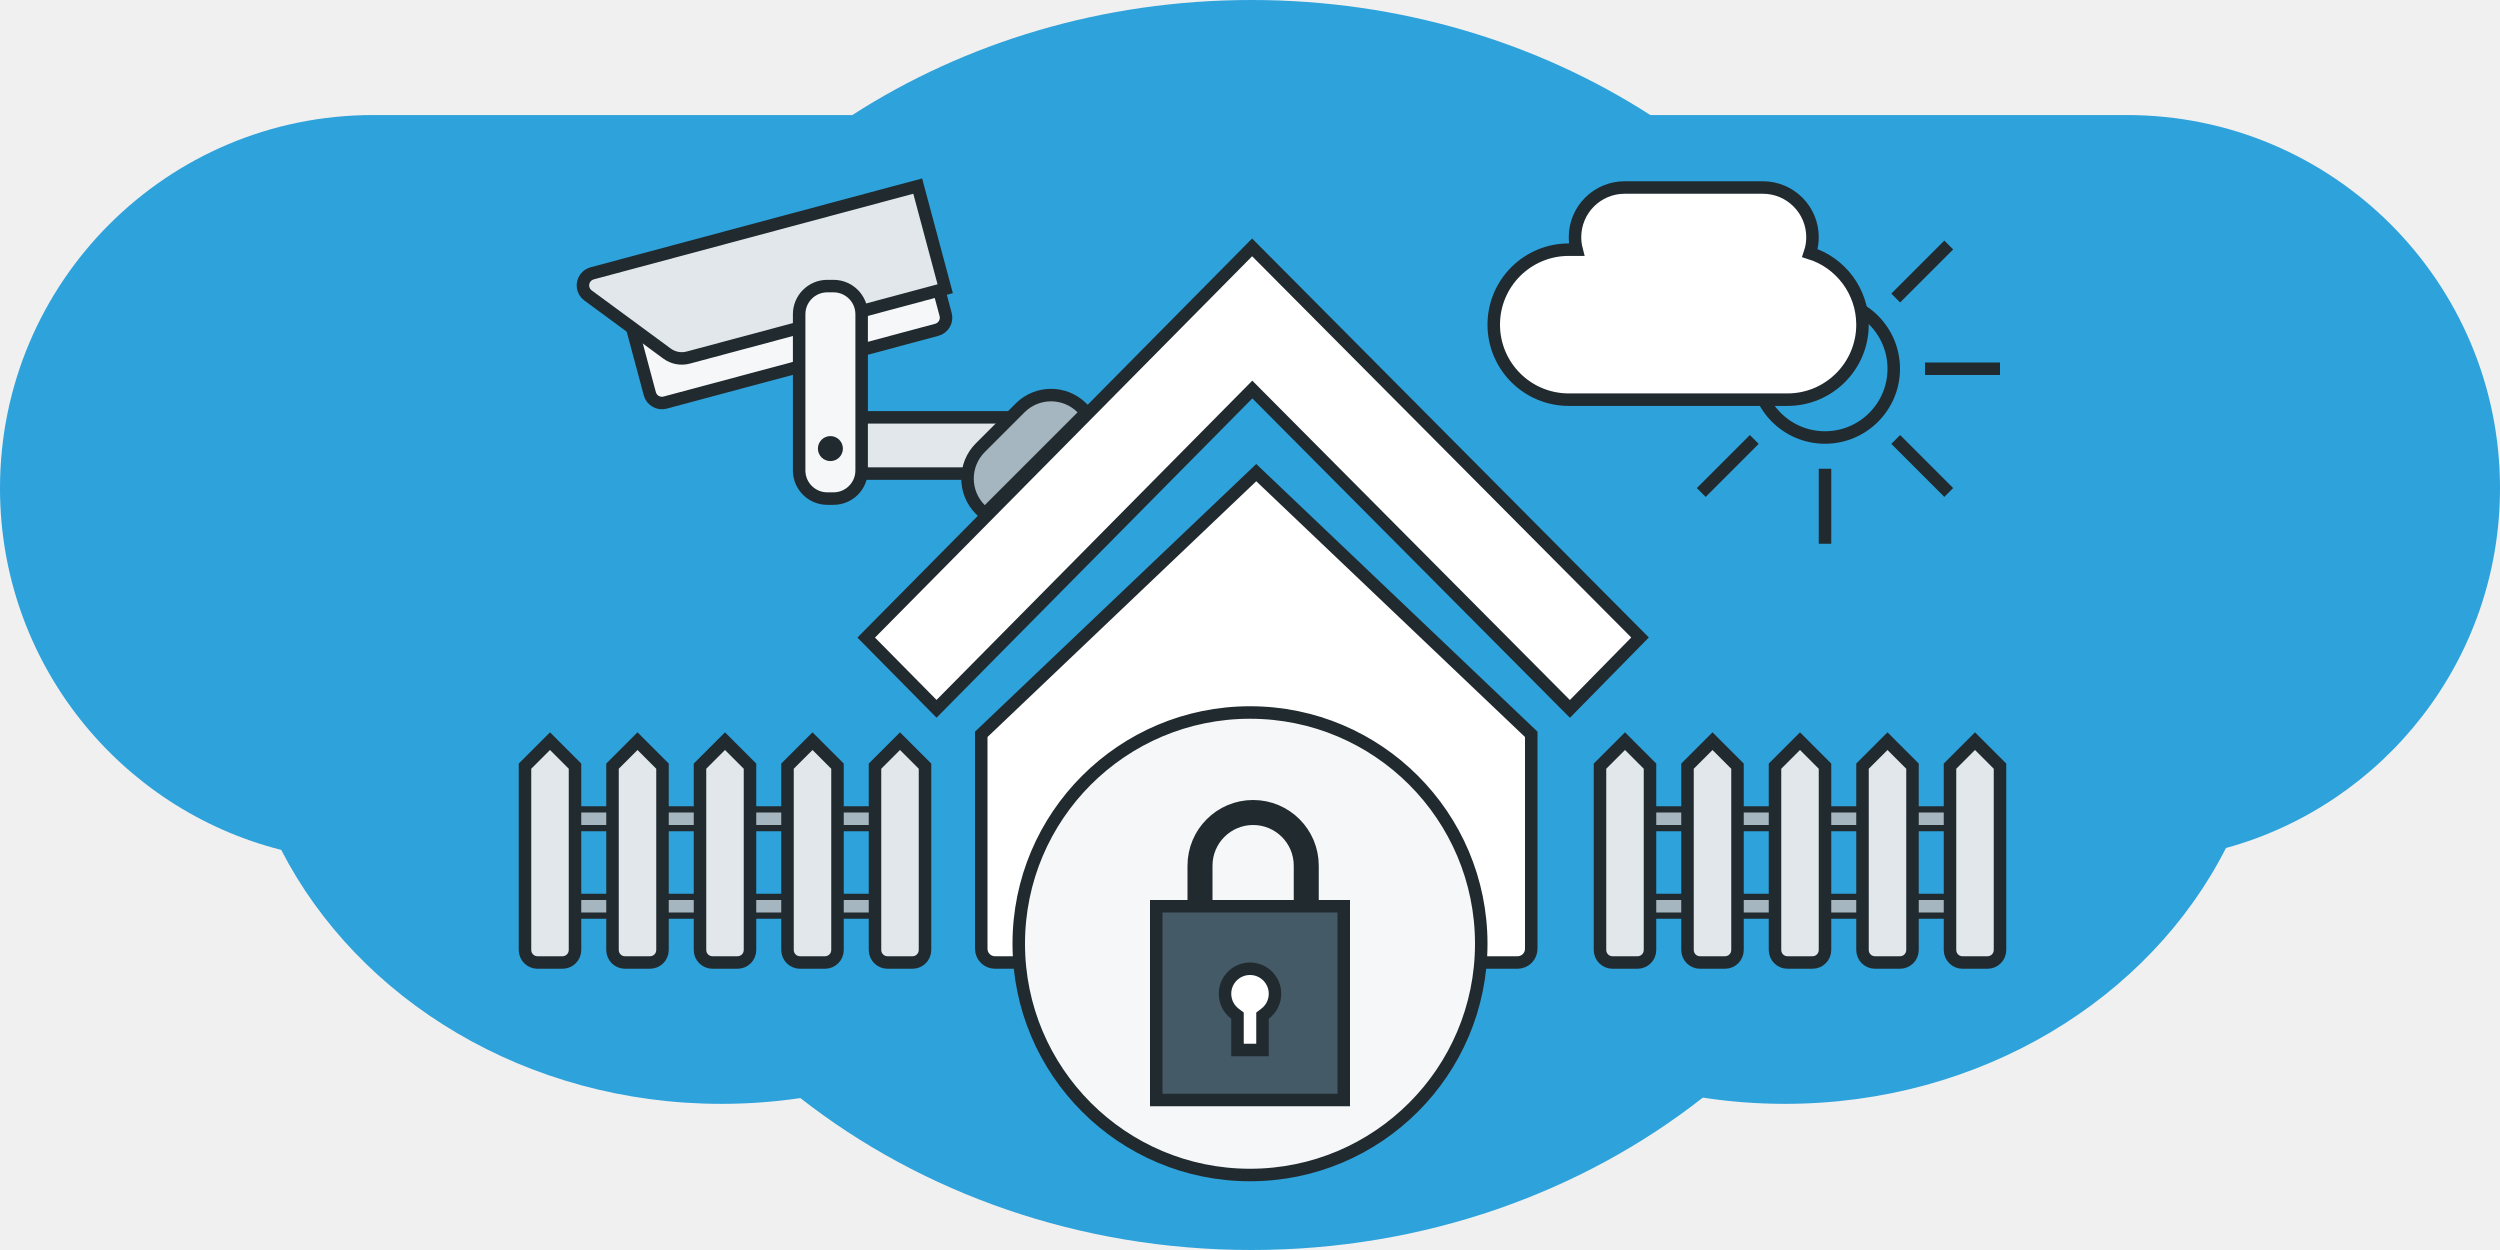
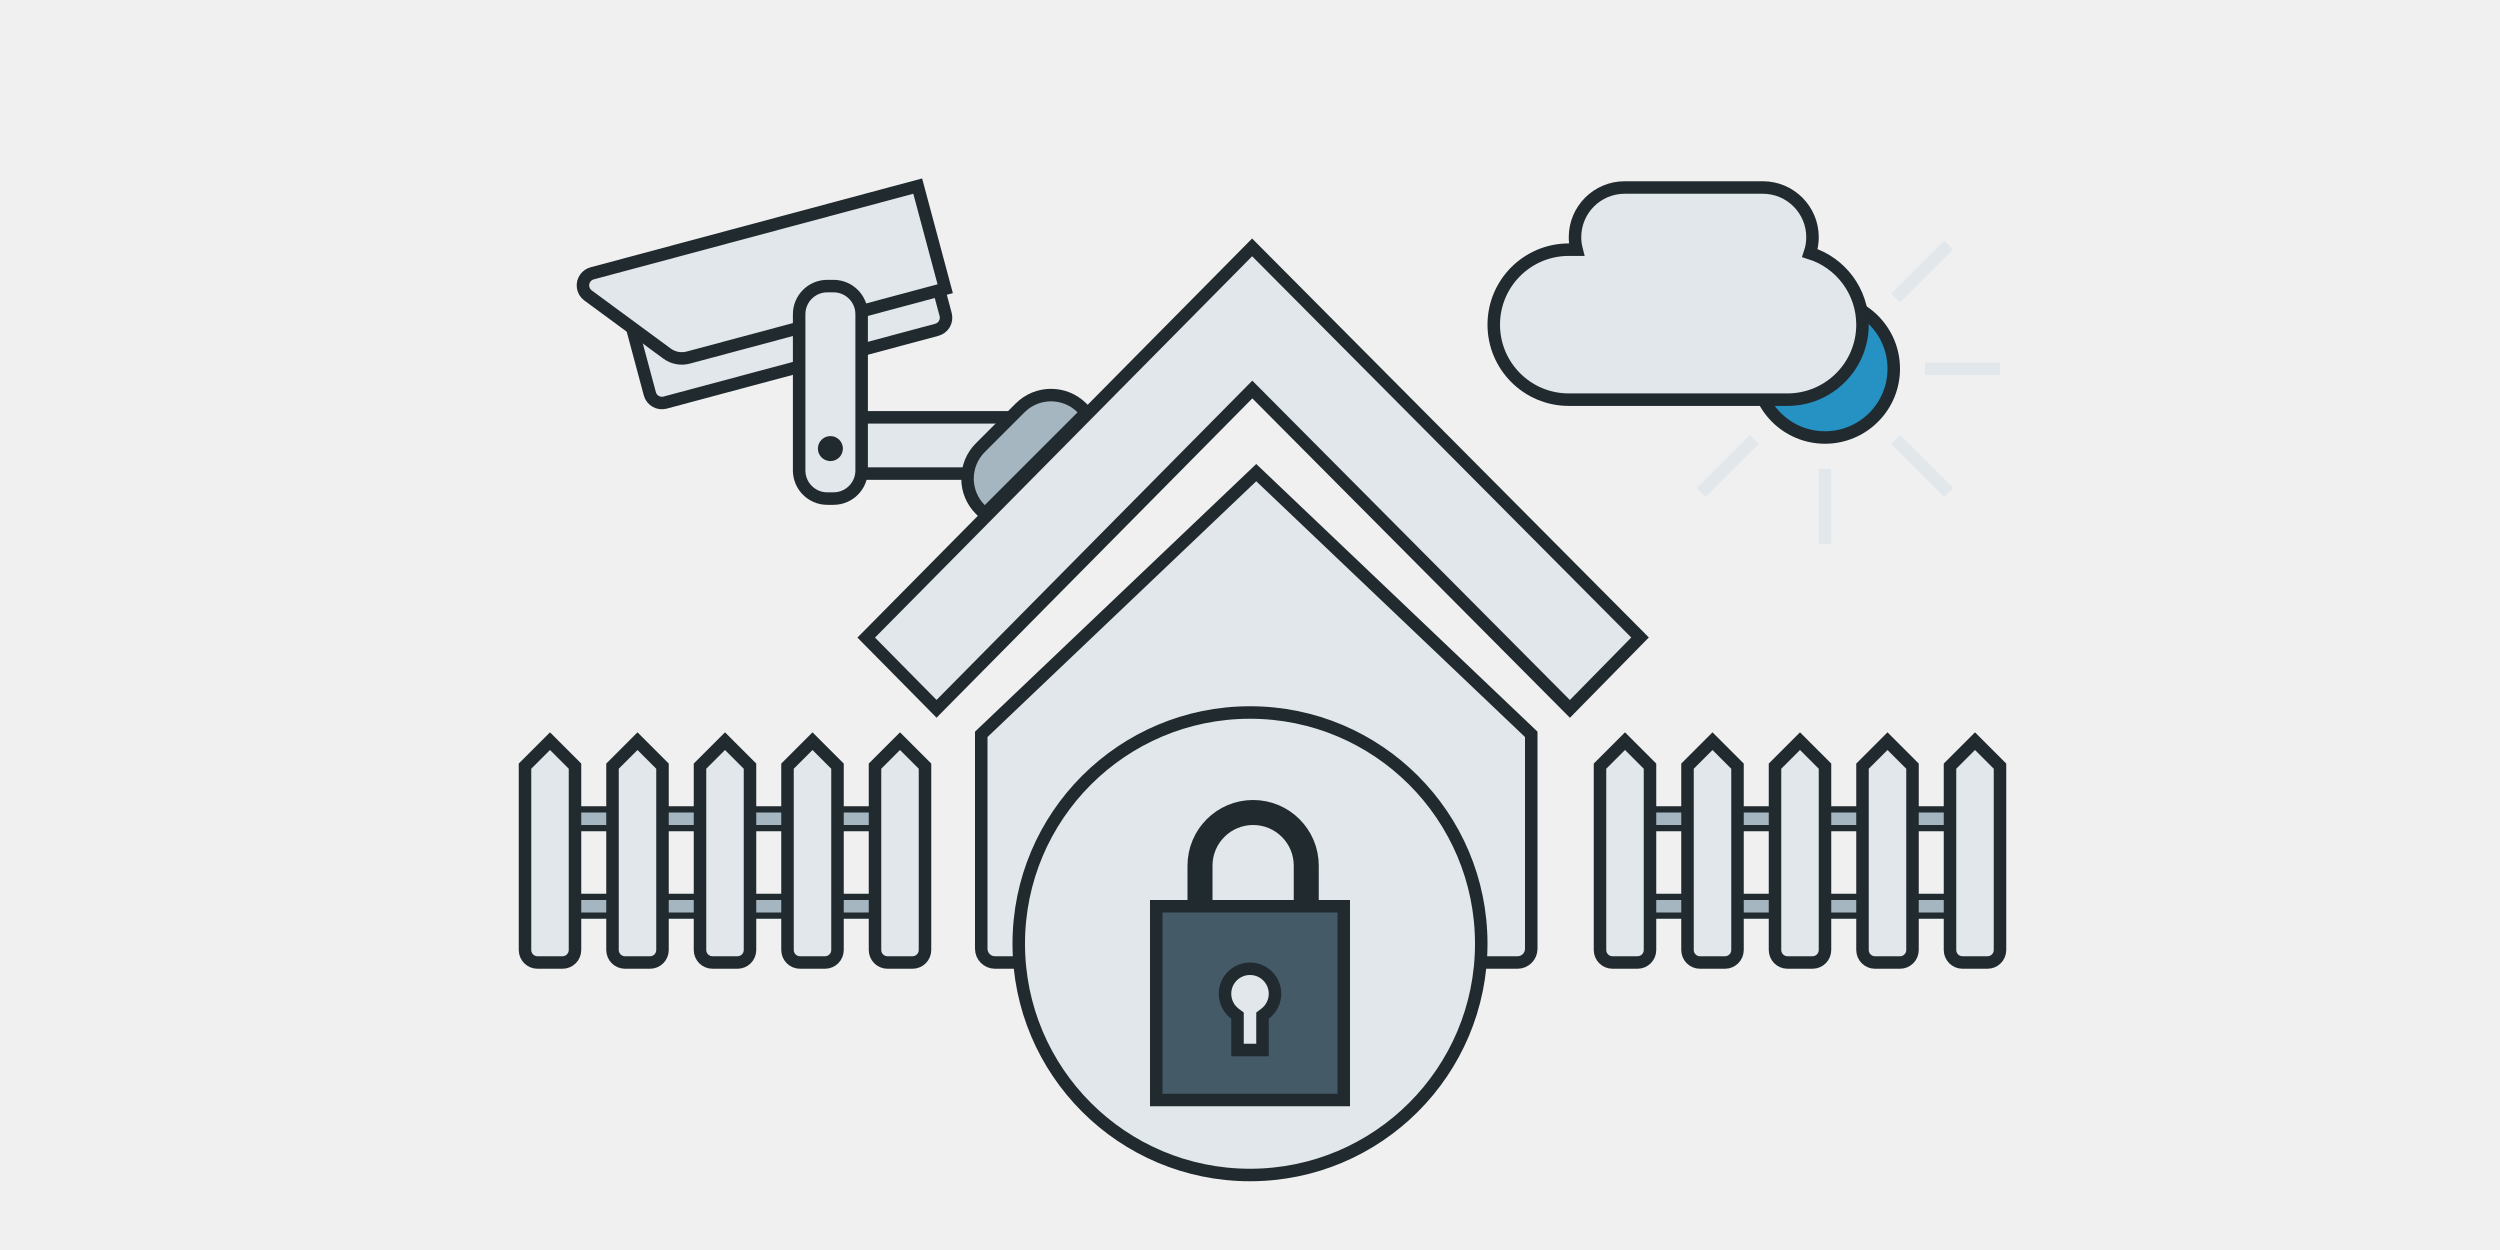
- <svg xmlns="http://www.w3.org/2000/svg" viewBox="0 0 400 200" version="1.1">
-   <g id="Cloud/Placeholders/NoAccess" stroke="none" stroke-width="1" fill="none" fill-rule="evenodd">
-     <path d="M200.211,0 C223.999,0 246.029,6.815 264.053,18.406 L340.299,18.408 C373.271,18.408 400,45.137 400,78.109 C400,105.592 381.43,128.738 356.153,135.683 C343.895,159.839 316.901,176.617 285.572,176.617 C281.1,176.617 276.717,176.275 272.452,175.619 C253.093,190.809 227.837,200 200.211,200 C172.63,200 147.411,190.839 128.061,175.692 C123.949,176.3 119.727,176.617 115.423,176.617 C84.225,176.617 57.327,159.979 44.996,135.986 C19.135,129.436 3.41650556e-15,106.007 0,78.109 C-4.03793284e-15,45.137 26.729,18.408 59.701,18.408 L136.369,18.406 C154.392,6.815 176.423,0 200.211,0 Z" id="Combined-Shape" fill="#2EA2DB" class="brand_element_cloud" />
-     <circle id="Oval" stroke="#212A2F" stroke-width="2" fill="#EAF5FB" cx="180" cy="67.5" r="4" />
-     <path d="M201,75.62 L245,117.494 L245,151.8 C245,153.015 244.015,154 242.8,154 L159.2,154 C157.985,154 157,153.015 157,151.8 L157,117.494 L201,75.62 Z M200.37,62.323 L149.847,113.409 L138.594,102.014 L200.339,39.58 L262.406,101.996 L251.184,113.423 L200.37,62.323 Z" id="Home" stroke="#212A2F" stroke-width="2" fill="#FFFFFF" />
-     <g id="Group-3" transform="translate(240, 31)" stroke="#212A2F" stroke-width="2">
-       <circle id="Oval" fill="#2EA2DB" class="brand_element" cx="52" cy="28" r="11" />
-       <line x1="52" y1="56" x2="52" y2="44" id="Path-4" />
-       <line x1="68" y1="28" x2="80" y2="28" id="Path-4" />
-       <line x1="63.314" y1="16.686" x2="71.799" y2="8.201" id="Path-4" />
-       <line x1="32.201" y1="47.799" x2="40.686" y2="39.314" id="Path-4" />
-       <line x1="63.314" y1="39.314" x2="71.799" y2="47.799" id="Path-4" />
-       <path d="M49.584,9.492 C54.517,11.03 58,15.631 58,20.947 C58,27.575 52.627,32.947 46,32.947 L11,32.947 C4.373,32.947 -1,27.575 -1,20.947 C-1,14.32 4.373,8.947 11,8.947 L12.254,8.948 C12.086,8.301 12,7.63 12,6.947 C12,2.558 15.558,-1 19.947,-1 L42.053,-1 C46.442,-1 50,2.558 50,6.947 C50,7.824 49.858,8.681 49.584,9.492 Z" id="Combined-Shape" fill="#FFFFFF" />
-     </g>
-     <rect id="Rectangle-2" stroke="#212A2F" stroke-width="2" fill="#F5F7F9" transform="translate(125.8254, 49.8981) rotate(-15) translate(-125.8254, -49.8981) " x="101.325" y="40.898" width="49" height="18" rx="2" />
-     <path d="M96.085,36.862 L150.004,36.862 L150.004,53.862 L107.446,53.862 C106.231,53.862 105.082,53.31 104.323,52.361 L94.523,40.111 C93.833,39.249 93.973,37.99 94.835,37.3 C95.19,37.017 95.631,36.862 96.085,36.862 Z" id="Rectangle" stroke="#212A2F" stroke-width="2" fill="#E1E7EA" transform="translate(121.5041, 45.36197) rotate(-15) translate(-121.5041, -45.36197) " />
-     <rect id="Rectangle" stroke="#212A2F" stroke-width="2" fill="#E1E7EA" x="129.864" y="66.774" width="33" height="9" />
-     <rect id="Rectangle" stroke="#212A2F" stroke-width="2" fill="#F5F7F9" x="127.864" y="45.774" width="10" height="34" rx="4.5" />
-     <path d="M166.864,59.774 L166.864,82.774 L165.864,82.774 C161.998,82.774 158.864,79.64 158.864,75.774 L158.864,66.774 C158.864,62.908 161.998,59.774 165.864,59.774 L166.864,59.774 Z" id="Rectangle" stroke="#212A2F" stroke-width="2" fill="#A5B6C0" transform="translate(162.8637, 71.27402) rotate(-315) translate(-162.8637, -71.27402) " />
-     <circle id="Oval" fill="#212A2F" cx="132.864" cy="71.774" r="2" />
-     <path d="M147.5,143.5 L84.5,143.5 L84.5,146.5 L147.5,146.5 L147.5,143.5 Z M147.5,129.5 L84.5,129.5 L84.5,132.5 L147.5,132.5 L147.5,129.5 Z" id="Combined-Shape" stroke="#212A2F" fill="#A5B6C0" />
-     <path d="M144,118.586 L148,122.586 L148,152 C148,153.105 147.105,154 146,154 L142,154 C140.895,154 140,153.105 140,152 L140,122.586 L144,118.586 Z M130,118.586 L134,122.586 L134,152 C134,153.105 133.105,154 132,154 L128,154 C126.895,154 126,153.105 126,152 L126,122.586 L130,118.586 Z M116,118.586 L120,122.586 L120,152 C120,153.105 119.105,154 118,154 L114,154 C112.895,154 112,153.105 112,152 L112,122.586 L116,118.586 Z M102,118.586 L106,122.586 L106,152 C106,153.105 105.105,154 104,154 L100,154 C98.895,154 98,153.105 98,152 L98,122.586 L102,118.586 Z M88,118.586 L92,122.586 L92,152 C92,153.105 91.105,154 90,154 L86,154 C84.895,154 84,153.105 84,152 L84,122.586 L88,118.586 Z" id="Combined-Shape" stroke="#212A2F" stroke-width="2" fill="#E1E7EA" />
-     <path d="M319.5,143.5 L256.5,143.5 L256.5,146.5 L319.5,146.5 L319.5,143.5 Z M319.5,129.5 L256.5,129.5 L256.5,132.5 L319.5,132.5 L319.5,129.5 Z" id="Combined-Shape" stroke="#212A2F" fill="#A5B6C0" />
-     <path d="M316,118.586 L320,122.586 L320,152 C320,153.105 319.105,154 318,154 L314,154 C312.895,154 312,153.105 312,152 L312,122.586 L316,118.586 Z M302,118.586 L306,122.586 L306,152 C306,153.105 305.105,154 304,154 L300,154 C298.895,154 298,153.105 298,152 L298,122.586 L302,118.586 Z M288,118.586 L292,122.586 L292,152 C292,153.105 291.105,154 290,154 L286,154 C284.895,154 284,153.105 284,152 L284,122.586 L288,118.586 Z M274,118.586 L278,122.586 L278,152 C278,153.105 277.105,154 276,154 L272,154 C270.895,154 270,153.105 270,152 L270,122.586 L274,118.586 Z M260,118.586 L264,122.586 L264,152 C264,153.105 263.105,154 262,154 L258,154 C256.895,154 256,153.105 256,152 L256,122.586 L260,118.586 Z" id="Combined-Shape" stroke="#212A2F" stroke-width="2" fill="#E1E7EA" />
-     <circle id="Oval" stroke="#212A2F" stroke-width="2" fill="#F5F7F9" cx="200" cy="151" r="37" />
-     <g id="Group-5" transform="translate(186, 128)" stroke="#212A2F">
-       <g id="Group-4">
-         <path d="M6,18 L23,18 L23,10.5 C23,5.806 19.194,2 14.5,2 C9.806,2 6,5.806 6,10.5 L6,18 Z" id="Rectangle" stroke-width="4" />
-         <rect id="Rectangle" stroke-width="2" fill="#455A67" x="-1" y="17" width="30" height="31" />
-       </g>
-       <path d="M12,40 L16,40 L16.001,34.5 L16.4,34.2 C17.401,33.448 18,32.275 18,31 C18,28.791 16.209,27 14,27 C11.791,27 10,28.791 10,31 C10,32.275 10.6,33.449 11.6,34.201 L12,34.501 L12,40 Z" id="Combined-Shape" stroke-width="2" fill="#FFFFFF" />
-     </g>
-   </g>
+ <svg xmlns="http://www.w3.org/2000/svg" width="400" height="200" viewBox="0 0 400 200" fill="none">
+   <path d="M180 71.5C182.209 71.5 184 69.709 184 67.5C184 65.291 182.209 63.5 180 63.5C177.791 63.5 176 65.291 176 67.5C176 69.709 177.791 71.5 180 71.5Z" fill="#D7DFE3" stroke="#212A2F" stroke-width="2" />
+   <path fill-rule="evenodd" clip-rule="evenodd" d="M201 75.62L245 117.494V151.8C245 153.015 244.015 154 242.8 154H159.2C157.985 154 157 153.015 157 151.8V117.494L201 75.62ZM200.37 62.322L149.847 113.409L138.594 102.014L200.339 39.58L262.406 101.996L251.184 113.423L200.37 62.322Z" fill="#E1E7EA" stroke="#212A2F" stroke-width="2" />
+   <path class="brand_element" d="M292 70C298.075 70 303 65.075 303 59C303 52.925 298.075 48 292 48C285.925 48 281 52.925 281 59C281 65.075 285.925 70 292 70Z" fill="#2592C3" stroke="#212A2F" stroke-width="2" />
+   <path d="M292 87V75" stroke="#E1E7EA" stroke-width="2" />
+   <path d="M308 59H320" stroke="#E1E7EA" stroke-width="2" />
+   <path d="M303.314 47.686L311.799 39.201" stroke="#E1E7EA" stroke-width="2" />
+   <path d="M272.201 78.799L280.686 70.314" stroke="#E1E7EA" stroke-width="2" />
+   <path d="M303.314 70.314L311.799 78.799" stroke="#E1E7EA" stroke-width="2" />
+   <path fill-rule="evenodd" clip-rule="evenodd" d="M289.584 40.492C294.517 42.03 298 46.631 298 51.947C298 58.575 292.627 63.947 286 63.947H251C244.373 63.947 239 58.575 239 51.947C239 45.32 244.373 39.947 251 39.947L252.254 39.948C252.086 39.301 252 38.63 252 37.947C252 33.558 255.558 30 259.947 30H282.053C286.442 30 290 33.558 290 37.947C290 38.824 289.858 39.681 289.584 40.492Z" fill="#E1E7EA" stroke="#212A2F" stroke-width="2" />
+   <path d="M145.229 35.381L101.763 47.028C100.696 47.314 100.063 48.411 100.348 49.478L103.972 63.001C104.258 64.068 105.354 64.701 106.421 64.415L149.888 52.768C150.955 52.482 151.588 51.386 151.302 50.319L147.679 36.796C147.393 35.729 146.296 35.096 145.229 35.381Z" fill="#E1E7EA" stroke="#212A2F" stroke-width="2" />
+   <path fill-rule="evenodd" clip-rule="evenodd" d="M94.751 43.731L146.833 29.775L151.233 46.196L110.125 57.211C108.951 57.525 107.698 57.289 106.719 56.569L94.084 47.273C93.194 46.619 93.003 45.367 93.658 44.477C93.927 44.111 94.312 43.848 94.751 43.731Z" fill="#E1E7EA" stroke="#212A2F" stroke-width="2" />
+   <path d="M162.864 66.774H129.864V75.774H162.864V66.774Z" fill="#E1E7EA" stroke="#212A2F" stroke-width="2" />
+   <path d="M133.364 45.774H132.364C129.878 45.774 127.864 47.789 127.864 50.274V75.274C127.864 77.759 129.878 79.774 132.364 79.774H133.364C135.849 79.774 137.864 77.759 137.864 75.274V50.274C137.864 47.789 135.849 45.774 133.364 45.774Z" fill="#E1E7EA" stroke="#212A2F" stroke-width="2" />
+   <path fill-rule="evenodd" clip-rule="evenodd" d="M173.824 65.971L157.56 82.234L156.853 81.527C154.12 78.793 154.12 74.361 156.853 71.628L163.217 65.264C165.951 62.53 170.383 62.53 173.117 65.264L173.824 65.971Z" fill="#A5B6C0" stroke="#212A2F" stroke-width="2" />
+   <path d="M132.864 73.774C133.968 73.774 134.864 72.879 134.864 71.774C134.864 70.669 133.968 69.774 132.864 69.774C131.759 69.774 130.864 70.669 130.864 71.774C130.864 72.879 131.759 73.774 132.864 73.774Z" fill="#212A2F" />
+   <path fill-rule="evenodd" clip-rule="evenodd" d="M147.5 143.5H84.5V146.5H147.5V143.5ZM147.5 129.5H84.5V132.5H147.5V129.5Z" fill="#A5B6C0" stroke="#212A2F" />
+   <path fill-rule="evenodd" clip-rule="evenodd" d="M144 118.586L148 122.586V152C148 153.105 147.105 154 146 154H142C140.895 154 140 153.105 140 152V122.586L144 118.586ZM130 118.586L134 122.586V152C134 153.105 133.105 154 132 154H128C126.895 154 126 153.105 126 152V122.586L130 118.586ZM116 118.586L120 122.586V152C120 153.105 119.105 154 118 154H114C112.895 154 112 153.105 112 152V122.586L116 118.586ZM102 118.586L106 122.586V152C106 153.105 105.105 154 104 154H100C98.895 154 98 153.105 98 152V122.586L102 118.586ZM88 118.586L92 122.586V152C92 153.105 91.105 154 90 154H86C84.895 154 84 153.105 84 152V122.586L88 118.586Z" fill="#E1E7EA" stroke="#212A2F" stroke-width="2" />
+   <path fill-rule="evenodd" clip-rule="evenodd" d="M319.5 143.5H256.5V146.5H319.5V143.5ZM319.5 129.5H256.5V132.5H319.5V129.5Z" fill="#A5B6C0" stroke="#212A2F" />
+   <path fill-rule="evenodd" clip-rule="evenodd" d="M316 118.586L320 122.586V152C320 153.105 319.105 154 318 154H314C312.895 154 312 153.105 312 152V122.586L316 118.586ZM302 118.586L306 122.586V152C306 153.105 305.105 154 304 154H300C298.895 154 298 153.105 298 152V122.586L302 118.586ZM288 118.586L292 122.586V152C292 153.105 291.105 154 290 154H286C284.895 154 284 153.105 284 152V122.586L288 118.586ZM274 118.586L278 122.586V152C278 153.105 277.105 154 276 154H272C270.895 154 270 153.105 270 152V122.586L274 118.586ZM260 118.586L264 122.586V152C264 153.105 263.105 154 262 154H258C256.895 154 256 153.105 256 152V122.586L260 118.586Z" fill="#E1E7EA" stroke="#212A2F" stroke-width="2" />
+   <path d="M200 188C220.435 188 237 171.435 237 151C237 130.565 220.435 114 200 114C179.565 114 163 130.565 163 151C163 171.435 179.565 188 200 188Z" fill="#E1E7EA" stroke="#212A2F" stroke-width="2" />
+   <path fill-rule="evenodd" clip-rule="evenodd" d="M192 146H209V138.5C209 133.806 205.194 130 200.5 130C195.806 130 192 133.806 192 138.5V146Z" stroke="#212A2F" stroke-width="4" />
+   <path d="M215 145H185V176H215V145Z" fill="#455A67" stroke="#212A2F" stroke-width="2" />
+   <path fill-rule="evenodd" clip-rule="evenodd" d="M198 168H202L202.001 162.5L202.4 162.2C203.401 161.448 204 160.275 204 159C204 156.791 202.209 155 200 155C197.791 155 196 156.791 196 159C196 160.275 196.6 161.449 197.6 162.201L198 162.501L198 168Z" fill="#E1E7EA" stroke="#212A2F" stroke-width="2" />
</svg>
